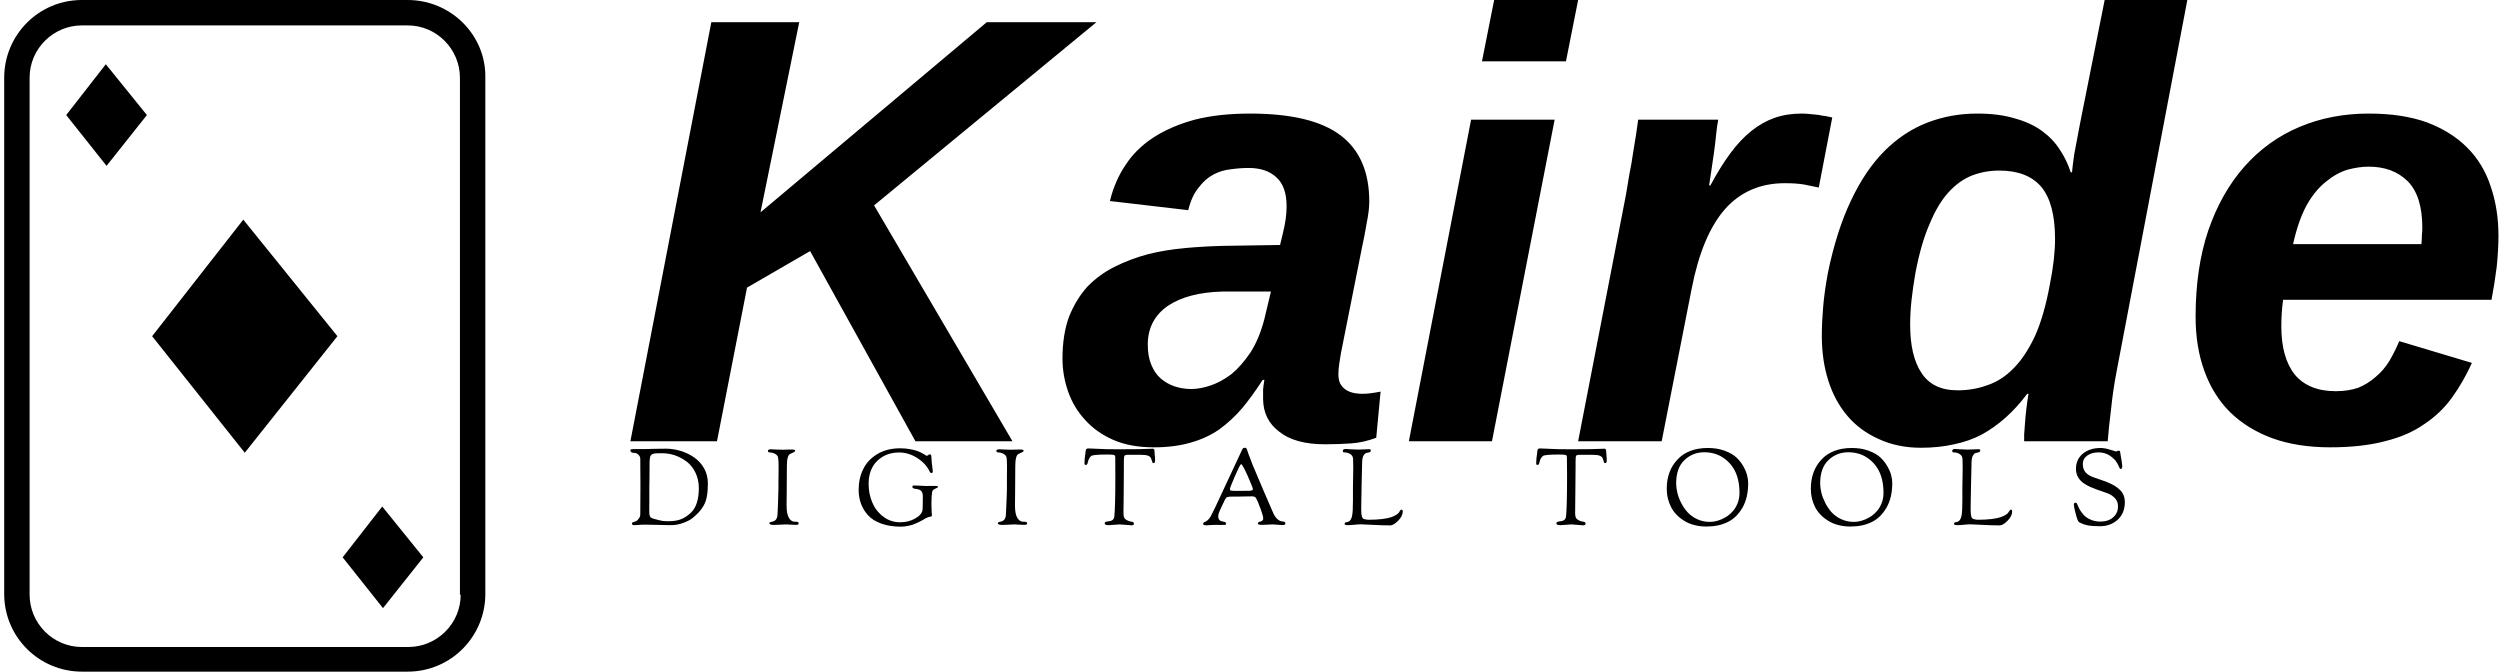
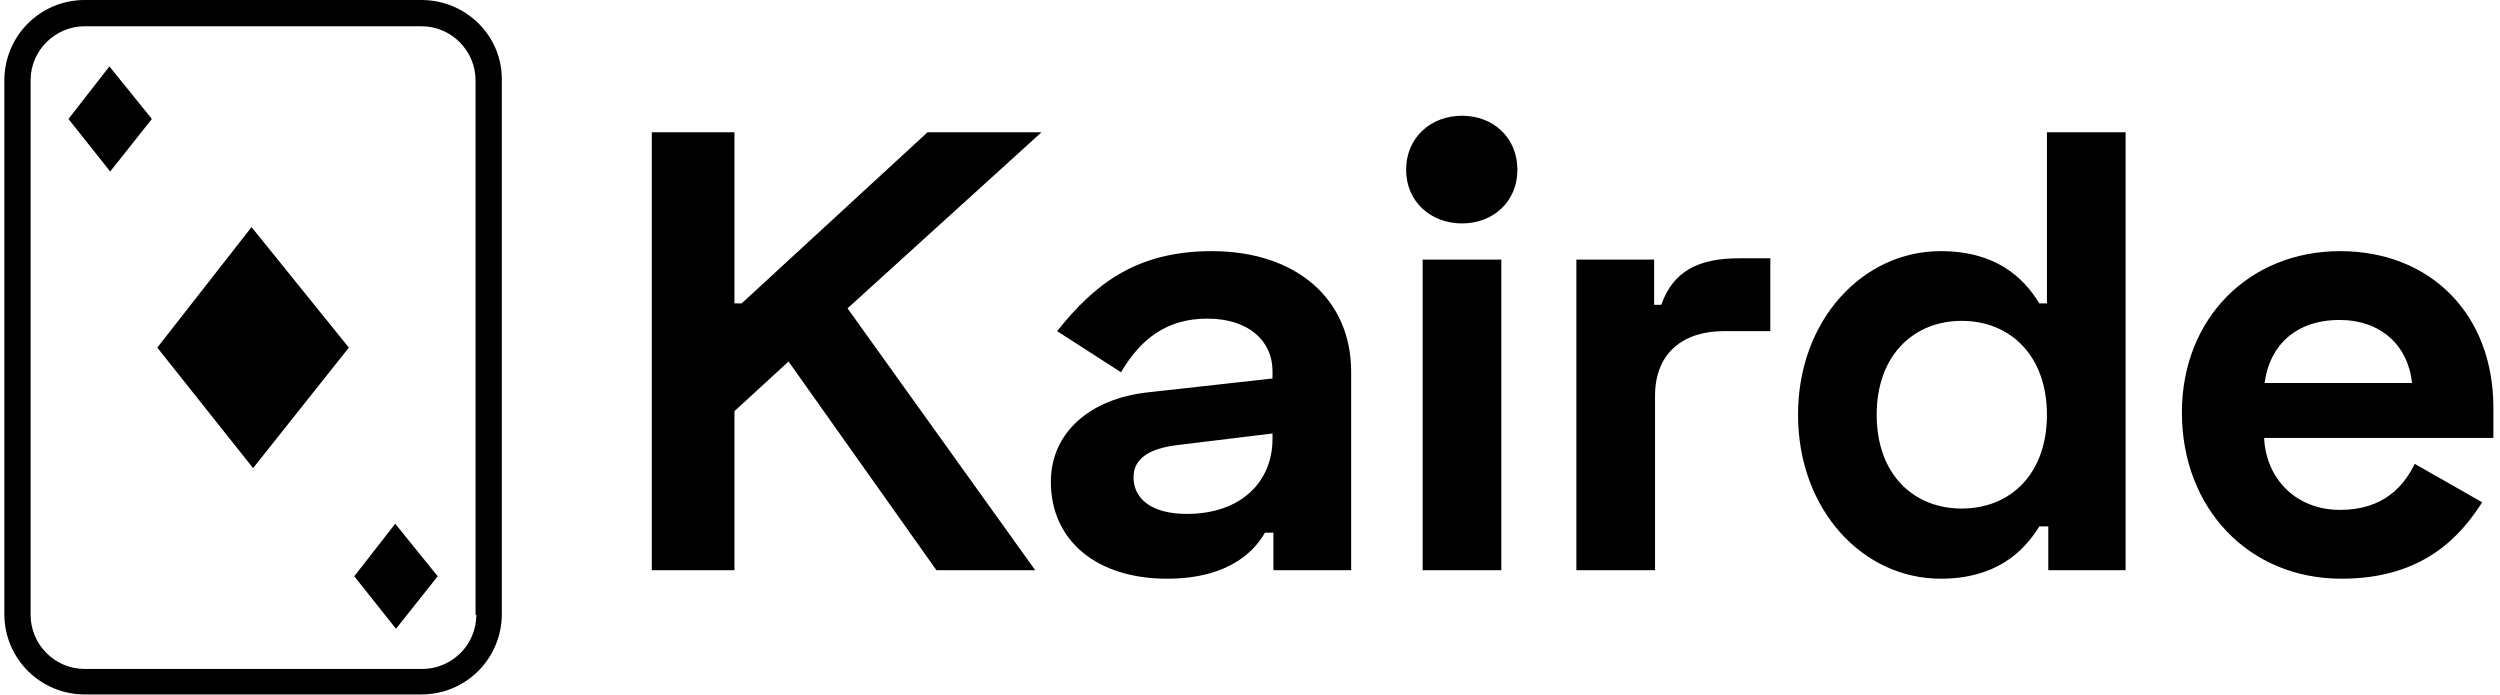
- <svg xmlns="http://www.w3.org/2000/svg" data-v-423bf9ae="" viewBox="0 0 335 90" class="iconLeftSlogan">
-   <g data-v-423bf9ae="" id="cb668e61-86fd-4ee8-8550-442bf215f1c0" fill="black" transform="matrix(5.830904,0,0,5.830904,83.01547,-0.2915449)">
-     <path d="M9.03 10.19L6.80 10.19L4.38 5.82L2.93 6.66L2.24 10.19L0.25 10.19L2.11 0.56L4.13 0.56L3.24 4.93L8.44 0.56L10.96 0.56L5.85 4.77L9.03 10.19ZM17.49 9.05L17.39 10.11L17.39 10.11Q17.10 10.22 16.81 10.24L16.81 10.24L16.81 10.24Q16.52 10.26 16.21 10.26L16.21 10.26L16.21 10.26Q15.52 10.26 15.16 9.97L15.16 9.97L15.16 9.97Q14.79 9.69 14.79 9.21L14.79 9.21L14.79 9.21Q14.79 9.11 14.79 9.00L14.79 9.00L14.79 9.00Q14.80 8.89 14.82 8.78L14.82 8.78L14.78 8.78L14.78 8.78Q14.55 9.14 14.31 9.43L14.31 9.43L14.31 9.43Q14.07 9.71 13.78 9.92L13.78 9.92L13.78 9.92Q13.49 10.12 13.13 10.22L13.13 10.22L13.13 10.22Q12.76 10.33 12.28 10.33L12.28 10.33L12.28 10.33Q11.74 10.33 11.35 10.16L11.35 10.16L11.35 10.16Q10.96 9.99 10.70 9.70L10.70 9.70L10.70 9.70Q10.44 9.42 10.31 9.05L10.31 9.05L10.31 9.05Q10.18 8.68 10.18 8.29L10.18 8.29L10.18 8.29Q10.18 7.74 10.33 7.33L10.33 7.33L10.33 7.33Q10.49 6.93 10.75 6.64L10.75 6.64L10.75 6.64Q11.02 6.36 11.38 6.18L11.38 6.18L11.38 6.18Q11.74 6.00 12.15 5.89L12.15 5.89L12.15 5.89Q12.56 5.79 13.00 5.75L13.00 5.75L13.00 5.75Q13.45 5.71 13.88 5.70L13.88 5.70L15.18 5.68L15.24 5.43L15.24 5.43Q15.29 5.23 15.31 5.08L15.31 5.08L15.31 5.08Q15.33 4.92 15.33 4.79L15.33 4.79L15.33 4.79Q15.33 4.33 15.09 4.12L15.09 4.12L15.09 4.12Q14.86 3.91 14.46 3.91L14.46 3.91L14.46 3.91Q14.26 3.91 14.05 3.94L14.05 3.94L14.05 3.94Q13.84 3.96 13.65 4.06L13.65 4.06L13.65 4.06Q13.46 4.16 13.31 4.36L13.31 4.36L13.31 4.36Q13.15 4.55 13.07 4.88L13.07 4.88L11.27 4.67L11.27 4.67Q11.38 4.21 11.63 3.84L11.63 3.84L11.63 3.84Q11.87 3.47 12.27 3.21L12.27 3.21L12.27 3.21Q12.67 2.95 13.22 2.80L13.22 2.80L13.22 2.80Q13.77 2.66 14.49 2.66L14.49 2.66L14.49 2.66Q15.91 2.66 16.57 3.16L16.57 3.16L16.57 3.16Q17.23 3.66 17.23 4.68L17.23 4.68L17.23 4.68Q17.23 4.89 17.17 5.18L17.17 5.18L17.17 5.18Q17.12 5.48 17.06 5.75L17.06 5.75L16.58 8.16L16.58 8.16Q16.56 8.28 16.54 8.41L16.54 8.41L16.54 8.41Q16.52 8.54 16.52 8.65L16.52 8.65L16.52 8.65Q16.52 8.82 16.59 8.91L16.59 8.91L16.59 8.91Q16.66 9.00 16.75 9.04L16.75 9.04L16.75 9.04Q16.84 9.08 16.93 9.09L16.93 9.09L16.93 9.09Q17.01 9.10 17.06 9.10L17.06 9.10L17.06 9.10Q17.16 9.10 17.24 9.09L17.24 9.09L17.24 9.09Q17.33 9.08 17.49 9.05L17.49 9.05ZM14.82 7.38L14.97 6.75L13.86 6.75L13.86 6.75Q13.06 6.77 12.60 7.08L12.60 7.08L12.60 7.08Q12.14 7.40 12.14 7.97L12.14 7.97L12.14 7.97Q12.14 8.24 12.22 8.43L12.22 8.43L12.22 8.43Q12.30 8.63 12.44 8.75L12.44 8.75L12.44 8.75Q12.58 8.87 12.76 8.93L12.76 8.93L12.76 8.93Q12.94 8.99 13.14 8.99L13.14 8.99L13.14 8.99Q13.34 8.99 13.58 8.91L13.58 8.91L13.58 8.91Q13.82 8.83 14.06 8.65L14.06 8.65L14.06 8.65Q14.29 8.46 14.50 8.15L14.50 8.15L14.50 8.15Q14.70 7.84 14.82 7.38L14.82 7.38ZM21.75 1.46L19.82 1.46L20.10 0.05L22.03 0.05L21.75 1.46ZM20.05 10.19L18.14 10.19L19.57 2.80L21.49 2.80L20.05 10.19ZM27.87 2.75L27.56 4.36L27.56 4.36Q27.40 4.33 27.22 4.29L27.22 4.29L27.22 4.29Q27.04 4.26 26.78 4.26L26.78 4.26L26.78 4.26Q25.94 4.26 25.41 4.85L25.41 4.85L25.41 4.85Q24.88 5.45 24.64 6.68L24.64 6.68L23.95 10.19L22.03 10.19L23.13 4.52L23.13 4.52Q23.17 4.28 23.21 4.04L23.21 4.04L23.21 4.04Q23.26 3.80 23.29 3.58L23.29 3.58L23.29 3.58Q23.33 3.35 23.36 3.15L23.36 3.15L23.36 3.15Q23.39 2.95 23.41 2.80L23.41 2.80L25.25 2.80L25.25 2.80Q25.22 2.95 25.20 3.15L25.20 3.15L25.20 3.15Q25.18 3.36 25.15 3.57L25.15 3.57L25.15 3.57Q25.12 3.78 25.09 3.98L25.09 3.98L25.09 3.98Q25.06 4.17 25.04 4.31L25.04 4.31L25.07 4.31L25.07 4.31Q25.30 3.88 25.53 3.57L25.53 3.57L25.53 3.57Q25.76 3.26 26.01 3.06L26.01 3.06L26.01 3.06Q26.26 2.86 26.54 2.76L26.54 2.76L26.54 2.76Q26.82 2.66 27.17 2.66L27.17 2.66L27.17 2.66Q27.25 2.66 27.35 2.67L27.35 2.67L27.35 2.67Q27.45 2.68 27.55 2.69L27.55 2.69L27.55 2.69Q27.64 2.71 27.73 2.72L27.73 2.72L27.73 2.72Q27.82 2.74 27.87 2.75L27.87 2.75ZM32.38 9.10L32.35 9.10L32.35 9.10Q32.11 9.42 31.85 9.65L31.85 9.65L31.85 9.65Q31.59 9.88 31.30 10.04L31.30 10.04L31.30 10.04Q31.01 10.19 30.67 10.26L30.67 10.26L30.67 10.26Q30.32 10.34 29.91 10.34L29.91 10.34L29.91 10.34Q29.37 10.34 28.94 10.14L28.94 10.14L28.94 10.14Q28.51 9.95 28.22 9.61L28.22 9.61L28.22 9.61Q27.93 9.27 27.78 8.80L27.78 8.80L27.78 8.80Q27.63 8.33 27.63 7.77L27.63 7.77L27.63 7.77Q27.63 7.46 27.66 7.11L27.66 7.11L27.66 7.11Q27.69 6.75 27.77 6.32L27.77 6.32L27.77 6.32Q27.97 5.35 28.30 4.66L28.30 4.66L28.30 4.66Q28.63 3.96 29.07 3.52L29.07 3.52L29.07 3.52Q29.51 3.08 30.05 2.87L30.05 2.87L30.05 2.87Q30.59 2.66 31.20 2.66L31.20 2.66L31.20 2.66Q31.70 2.66 32.06 2.77L32.06 2.77L32.06 2.77Q32.43 2.87 32.69 3.06L32.69 3.06L32.69 3.06Q32.94 3.24 33.10 3.49L33.10 3.49L33.10 3.49Q33.26 3.73 33.35 4.01L33.35 4.01L33.38 4.01L33.38 4.01Q33.39 3.88 33.43 3.60L33.43 3.60L33.43 3.60Q33.48 3.33 33.56 2.91L33.56 2.91L34.13 0.05L36.03 0.05L34.40 8.61L34.40 8.61Q34.32 9.03 34.28 9.43L34.28 9.43L34.28 9.43Q34.23 9.82 34.20 10.19L34.20 10.19L32.28 10.19L32.28 10.19Q32.28 10.14 32.28 10.03L32.28 10.03L32.28 10.03Q32.29 9.92 32.30 9.77L32.30 9.77L32.30 9.77Q32.31 9.62 32.33 9.45L32.33 9.45L32.33 9.45Q32.35 9.28 32.38 9.10L32.38 9.10ZM30.75 9.02L30.75 9.02L30.75 9.02Q31.12 9.02 31.44 8.90L31.44 8.90L31.44 8.90Q31.77 8.79 32.04 8.51L32.04 8.51L32.04 8.51Q32.31 8.24 32.53 7.77L32.53 7.77L32.53 7.77Q32.74 7.30 32.87 6.59L32.87 6.59L32.87 6.59Q32.93 6.29 32.96 6.03L32.96 6.03L32.96 6.03Q32.99 5.76 32.99 5.54L32.99 5.54L32.99 5.54Q32.99 4.72 32.67 4.34L32.67 4.34L32.67 4.34Q32.35 3.97 31.71 3.97L31.71 3.97L31.71 3.97Q31.38 3.97 31.09 4.08L31.09 4.08L31.09 4.08Q30.80 4.19 30.55 4.46L30.55 4.46L30.55 4.46Q30.30 4.73 30.11 5.19L30.11 5.19L30.11 5.19Q29.91 5.64 29.78 6.33L29.78 6.33L29.78 6.33Q29.72 6.68 29.69 6.96L29.69 6.96L29.69 6.96Q29.66 7.25 29.66 7.51L29.66 7.51L29.66 7.51Q29.66 8.23 29.92 8.62L29.92 8.62L29.92 8.62Q30.18 9.02 30.75 9.02ZM43.02 6.94L38.23 6.94L38.23 6.94Q38.21 7.09 38.20 7.24L38.20 7.24L38.20 7.24Q38.19 7.39 38.19 7.55L38.19 7.55L38.19 7.55Q38.19 8.27 38.50 8.66L38.50 8.66L38.50 8.66Q38.82 9.04 39.44 9.04L39.44 9.04L39.44 9.04Q39.73 9.04 39.96 8.96L39.96 8.96L39.96 8.96Q40.18 8.87 40.36 8.71L40.36 8.71L40.36 8.71Q40.54 8.56 40.67 8.35L40.67 8.35L40.67 8.35Q40.80 8.13 40.90 7.89L40.90 7.89L42.57 8.39L42.57 8.39Q42.37 8.83 42.11 9.19L42.11 9.19L42.11 9.19Q41.85 9.55 41.47 9.80L41.47 9.80L41.47 9.80Q41.10 10.06 40.57 10.19L40.57 10.19L40.57 10.19Q40.04 10.33 39.31 10.33L39.31 10.33L39.31 10.33Q38.56 10.33 37.98 10.12L37.98 10.12L37.98 10.12Q37.41 9.91 37.01 9.52L37.01 9.52L37.01 9.52Q36.62 9.13 36.42 8.57L36.42 8.57L36.42 8.57Q36.22 8.02 36.22 7.33L36.22 7.33L36.22 7.33Q36.22 6.21 36.51 5.35L36.51 5.35L36.51 5.35Q36.81 4.48 37.34 3.88L37.34 3.88L37.34 3.88Q37.87 3.28 38.60 2.97L38.60 2.97L38.60 2.97Q39.33 2.66 40.20 2.66L40.20 2.66L40.20 2.66Q40.97 2.66 41.53 2.86L41.53 2.86L41.53 2.86Q42.09 3.07 42.46 3.44L42.46 3.44L42.46 3.44Q42.83 3.81 43.00 4.33L43.00 4.33L43.00 4.33Q43.18 4.85 43.18 5.47L43.18 5.47L43.18 5.47Q43.18 5.78 43.14 6.18L43.14 6.18L43.14 6.18Q43.09 6.58 43.02 6.94L43.02 6.94ZM38.46 5.66L41.41 5.66L41.41 5.66Q41.42 5.55 41.42 5.46L41.42 5.46L41.42 5.46Q41.43 5.37 41.43 5.28L41.43 5.28L41.43 5.28Q41.43 4.55 41.09 4.21L41.09 4.21L41.09 4.21Q40.75 3.88 40.20 3.88L40.20 3.88L40.20 3.88Q39.97 3.88 39.71 3.95L39.71 3.95L39.71 3.95Q39.45 4.03 39.21 4.23L39.21 4.23L39.21 4.23Q38.96 4.43 38.77 4.77L38.77 4.77L38.77 4.77Q38.58 5.12 38.46 5.66L38.46 5.66Z" />
+ <svg xmlns="http://www.w3.org/2000/svg" data-v-423bf9ae="" viewBox="0 0 324 90" class="iconLeft">
+   <g data-v-423bf9ae="" id="aa6f568e-ca9d-4fec-bb13-4a0a2bba4d86" fill="black" transform="matrix(5.791505,0,0,5.791505,79.4346,-5.907336)">
+     <path d="M9.59 3.98L7.04 3.98L2.88 7.81L2.72 7.81L2.72 3.98L0.87 3.98L0.87 13.78L2.72 13.78L2.72 10.22L3.93 9.11L7.24 13.78L9.45 13.78L5.25 7.92ZM9.94 8.43L11.37 9.35C11.80 8.62 12.38 8.15 13.30 8.15C14.25 8.15 14.76 8.67 14.76 9.32L14.76 9.49L11.97 9.80C10.68 9.94 9.80 10.70 9.80 11.80C9.80 13.13 10.84 13.97 12.40 13.97C13.90 13.97 14.42 13.24 14.59 12.94L14.78 12.94L14.78 13.78L16.52 13.78L16.52 9.34C16.52 7.71 15.29 6.64 13.40 6.64C11.70 6.64 10.77 7.39 9.94 8.43ZM11.65 11.70C11.65 11.30 11.97 11.06 12.63 10.98L14.76 10.72L14.76 10.84C14.76 11.79 14.07 12.52 12.84 12.52C12.05 12.52 11.65 12.18 11.65 11.70ZM17.75 4.82C17.75 5.53 18.30 6.02 19.00 6.02C19.70 6.02 20.24 5.53 20.24 4.82C20.24 4.10 19.70 3.61 19.00 3.61C18.30 3.61 17.75 4.10 17.75 4.82ZM19.88 6.83L18.12 6.83L18.12 13.78L19.88 13.78ZM23.30 6.83L21.56 6.83L21.56 13.78L23.32 13.78L23.32 9.88C23.32 8.90 23.97 8.43 24.86 8.43L25.90 8.43L25.90 6.80L25.20 6.80C24.32 6.80 23.73 7.07 23.46 7.84L23.30 7.84ZM33.85 3.98L32.09 3.98L32.09 7.81L31.92 7.81C31.56 7.22 30.94 6.64 29.71 6.64C27.97 6.64 26.52 8.18 26.52 10.30C26.52 12.43 27.97 13.97 29.71 13.97C30.94 13.97 31.56 13.38 31.92 12.80L32.12 12.80L32.12 13.78L33.85 13.78ZM30.18 8.20C31.28 8.20 32.09 8.99 32.09 10.30C32.09 11.62 31.28 12.40 30.18 12.40C29.12 12.40 28.28 11.65 28.28 10.30C28.28 8.96 29.12 8.20 30.18 8.20ZM35.11 10.25C35.11 12.40 36.61 13.97 38.68 13.97C40.54 13.97 41.36 12.99 41.83 12.26L40.32 11.40C40.08 11.89 39.63 12.43 38.65 12.43C37.65 12.43 36.99 11.72 36.95 10.82L42.08 10.82L42.08 10.14C42.08 8.05 40.67 6.64 38.65 6.64C36.61 6.64 35.11 8.15 35.11 10.25ZM36.96 9.59C37.07 8.76 37.65 8.18 38.64 8.18C39.55 8.18 40.17 8.74 40.26 9.59Z" />
  </g>
-   <g data-v-423bf9ae="" id="f8060ae1-d4ab-49c7-a19d-b7a0b0040c36" transform="matrix(1.001112,0,0,1.001112,-17.2564,-5.005562)" stroke="none" fill="black">
+   <g data-v-423bf9ae="" id="a8ed16f9-980e-49e9-83f9-56ad517137fd" transform="matrix(1.001112,0,0,1.001112,-17.2564,-5.005562)" stroke="none" fill="black">
    <switch>
      <g>
        <path d="M37.6 50L50 65.6 62.4 50 49.8 34.4zM26.1 20.4l5.4 6.8 5.4-6.8-5.5-6.8zM63.1 79.6l5.4 6.8 5.4-6.8-5.5-6.8z" />
        <path d="M71.8 5H28.2c-5.8 0-10.4 4.7-10.4 10.4v69.1c0 5.8 4.7 10.4 10.4 10.4h43.6c5.8 0 10.4-4.7 10.4-10.4V15.4C82.3 9.7 77.6 5 71.8 5zm7.1 79.6c0 3.9-3.2 7-7 7H28.2c-3.9 0-7-3.2-7-7V15.4c0-3.9 3.2-7 7-7h43.6c3.9 0 7 3.2 7 7v69.2z" />
      </g>
    </switch>
  </g>
-   <g data-v-423bf9ae="" id="a5c7e82a-a6c9-46e9-825f-42ba5bdbdf7b" fill="black" transform="matrix(1.018858,0,0,1.018858,84.18792,56.63777)">
-     <path d="M0.28 3.64L0.28 3.64L0.28 3.64Q0.28 3.51 0.40 3.49L0.40 3.49L0.40 3.49Q0.52 3.47 0.99 3.47L0.99 3.47L2.21 3.47L2.21 3.47Q2.56 3.47 3.50 3.44L3.50 3.44L3.50 3.44Q4.44 3.42 4.94 3.42L4.94 3.42L4.94 3.42Q5.91 3.42 6.87 3.71L6.87 3.71L6.87 3.71Q7.84 4.00 8.65 4.56L8.65 4.56L8.65 4.56Q9.46 5.11 9.97 6.00L9.97 6.00L9.97 6.00Q10.47 6.89 10.47 7.98L10.47 7.98L10.47 7.98Q10.47 8.96 10.34 9.68L10.34 9.68L10.34 9.68Q10.21 10.40 9.90 10.93L9.90 10.93L9.90 10.93Q9.59 11.45 9.28 11.78L9.28 11.78L9.28 11.78Q8.97 12.11 8.44 12.56L8.44 12.56L8.44 12.56Q8.02 12.89 7.22 13.19L7.22 13.19L7.22 13.19Q6.43 13.48 5.59 13.48L5.59 13.48L5.59 13.48Q5.50 13.48 4.16 13.45L4.16 13.45L4.16 13.45Q2.81 13.41 2.23 13.41L2.23 13.41L2.23 13.41Q1.74 13.41 1.32 13.45L1.32 13.45L1.32 13.45Q0.90 13.48 0.83 13.48L0.83 13.48L0.83 13.48Q0.49 13.48 0.49 13.30L0.49 13.30L0.49 13.30Q0.49 13.19 0.54 13.14L0.54 13.14L0.54 13.14Q0.59 13.09 0.75 13.05L0.75 13.05L0.75 13.05Q0.91 13.01 0.98 12.98L0.98 12.98L0.98 12.98Q1.20 12.88 1.39 12.61L1.39 12.61L1.39 12.61Q1.58 12.33 1.58 12.07L1.58 12.07L1.58 12.07Q1.58 11.28 1.59 10.07L1.59 10.07L1.59 10.07Q1.60 8.85 1.60 8.27L1.60 8.27L1.60 8.27Q1.60 7.77 1.59 6.70L1.59 6.70L1.59 6.70Q1.58 5.63 1.58 4.72L1.58 4.72L1.58 4.72Q1.58 4.48 1.35 4.23L1.35 4.23L1.35 4.23Q1.12 3.99 0.84 3.98L0.84 3.98L0.84 3.98Q0.64 3.96 0.55 3.95L0.55 3.95L0.55 3.95Q0.46 3.93 0.37 3.86L0.37 3.86L0.37 3.86Q0.28 3.78 0.28 3.64ZM2.76 11.47L2.76 11.47L2.76 11.47Q2.76 11.73 2.77 11.90L2.77 11.90L2.77 11.90Q2.77 12.07 2.82 12.21L2.82 12.21L2.82 12.21Q2.87 12.35 2.90 12.40L2.90 12.40L2.90 12.40Q2.93 12.46 3.07 12.53L3.07 12.53L3.07 12.53Q3.21 12.60 3.28 12.62L3.28 12.62L3.28 12.62Q3.36 12.64 3.61 12.71L3.61 12.71L3.61 12.71Q3.86 12.78 4.03 12.82L4.03 12.82L4.03 12.82Q4.52 12.96 5.05 12.96L5.05 12.96L5.33 12.96L5.33 12.96Q6.29 12.96 6.96 12.69L6.96 12.69L6.96 12.69Q7.63 12.42 8.25 11.83L8.25 11.83L8.25 11.83Q9.28 10.84 9.28 8.61L9.28 8.61L9.28 8.61Q9.28 7.49 8.84 6.58L8.84 6.58L8.84 6.58Q8.40 5.67 7.69 5.13L7.69 5.13L7.69 5.13Q6.97 4.59 6.15 4.30L6.15 4.30L6.15 4.30Q5.32 4.02 4.48 4.02L4.48 4.02L4.48 4.02Q4.10 4.02 3.93 4.02L3.93 4.02L3.93 4.02Q3.75 4.02 3.52 4.05L3.52 4.05L3.52 4.05Q3.29 4.09 3.21 4.11L3.21 4.11L3.21 4.11Q3.14 4.13 3.02 4.25L3.02 4.25L3.02 4.25Q2.91 4.37 2.89 4.45L2.89 4.45L2.89 4.45Q2.87 4.54 2.83 4.78L2.83 4.78L2.83 4.78Q2.80 5.03 2.80 5.21L2.80 5.21L2.80 5.21Q2.80 5.39 2.80 5.80L2.80 5.80L2.80 5.80Q2.80 6.10 2.79 7.24L2.79 7.24L2.79 7.24Q2.77 8.39 2.77 8.48L2.77 8.48L2.77 8.48Q2.77 9.32 2.77 10.30L2.77 10.30L2.77 10.30Q2.76 11.28 2.76 11.47ZM18.37 3.71L18.37 3.71L18.37 3.71Q18.37 3.50 18.76 3.50L18.76 3.50L18.76 3.50Q18.90 3.50 19.40 3.53L19.40 3.53L19.40 3.53Q19.91 3.56 20.34 3.56L20.34 3.56L20.34 3.56Q20.61 3.56 20.85 3.54L20.85 3.54L20.85 3.54Q21.10 3.53 21.57 3.53L21.57 3.53L21.57 3.53Q21.95 3.53 21.95 3.72L21.95 3.72L21.95 3.72Q21.95 3.84 21.31 4.10L21.31 4.10L21.31 4.10Q20.86 4.28 20.86 5.71L20.86 5.71L20.86 5.71Q20.86 7.60 20.84 9.05L20.84 9.05L20.84 9.05Q20.82 10.50 20.82 10.89L20.82 10.89L20.82 10.89Q20.82 12.07 21.17 12.59L21.17 12.59L21.17 12.59Q21.48 13.02 21.84 13.02L21.84 13.02L21.84 13.02Q21.87 13.02 21.98 13.03L21.98 13.03L21.98 13.03Q22.09 13.03 22.12 13.03L22.12 13.03L22.12 13.03Q22.22 13.03 22.32 13.08L22.32 13.08L22.32 13.08Q22.41 13.13 22.41 13.19L22.41 13.19L22.41 13.19Q22.41 13.34 22.34 13.39L22.34 13.39L22.34 13.39Q22.26 13.44 22.06 13.44L22.06 13.44L22.06 13.44Q21.64 13.44 21.29 13.41L21.29 13.41L21.29 13.41Q20.93 13.38 20.73 13.38L20.73 13.38L20.73 13.38Q20.34 13.38 19.88 13.42L19.88 13.42L19.88 13.42Q19.42 13.45 19.19 13.45L19.19 13.45L19.19 13.45Q18.56 13.45 18.56 13.24L18.56 13.24L18.56 13.24Q18.56 13.12 18.70 13.07L18.70 13.07L18.70 13.07Q18.83 13.02 19.00 13.00L19.00 13.00L19.00 13.00Q19.17 12.98 19.35 12.82L19.35 12.82L19.35 12.82Q19.53 12.66 19.60 12.35L19.60 12.35L19.60 12.35Q19.63 12.25 19.69 10.76L19.69 10.76L19.69 10.76Q19.75 9.27 19.75 8.61L19.75 8.61L19.75 7.81L19.75 7.81Q19.75 7.63 19.76 7.12L19.76 7.12L19.76 7.12Q19.77 6.61 19.77 6.30L19.77 6.30L19.77 5.66L19.77 5.66Q19.77 5.04 19.71 4.63L19.71 4.63L19.71 4.63Q19.67 4.30 19.34 4.12L19.34 4.12L19.34 4.12Q19.01 3.93 18.66 3.92L18.66 3.92L18.66 3.92Q18.37 3.91 18.37 3.71ZM30.30 8.83L30.30 8.83L30.30 8.83Q30.30 7.31 30.91 6.09L30.91 6.09L30.91 6.09Q31.51 4.87 32.77 4.12L32.77 4.12L32.77 4.12Q34.03 3.37 35.77 3.37L35.77 3.37L35.77 3.37Q36.44 3.37 37.03 3.48L37.03 3.48L37.03 3.48Q37.62 3.58 38.00 3.72L38.00 3.72L38.00 3.72Q38.37 3.86 38.65 4.01L38.65 4.01L38.65 4.01Q38.93 4.16 39.08 4.26L39.08 4.26L39.08 4.26Q39.23 4.37 39.26 4.37L39.26 4.37L39.26 4.37Q39.30 4.37 39.45 4.26L39.45 4.26L39.45 4.26Q39.59 4.16 39.65 4.16L39.65 4.16L39.65 4.16Q39.86 4.16 39.86 4.44L39.86 4.44L39.86 4.44Q39.87 4.84 39.92 5.29L39.92 5.29L39.92 5.29Q39.97 5.74 40.01 6.03L40.01 6.03L40.01 6.03Q40.05 6.33 40.05 6.38L40.05 6.38L40.05 6.38Q40.05 6.62 39.89 6.62L39.89 6.62L39.89 6.62Q39.72 6.62 39.65 6.45L39.65 6.45L39.65 6.45Q39.16 5.39 38.01 4.65L38.01 4.65L38.01 4.65Q36.86 3.92 35.64 3.92L35.64 3.92L35.64 3.92Q33.89 3.92 32.75 5.02L32.75 5.02L32.75 5.02Q31.61 6.12 31.61 8.06L31.61 8.06L31.61 8.06Q31.61 9.35 32.09 10.49L32.09 10.49L32.09 10.49Q32.56 11.62 33.54 12.36L33.54 12.36L33.54 12.36Q34.51 13.10 35.77 13.10L35.77 13.10L35.77 13.10Q36.85 13.10 37.72 12.61L37.72 12.61L37.72 12.61Q38.60 12.12 38.70 11.49L38.70 11.49L38.70 11.49Q38.74 11.16 38.74 9.73L38.74 9.73L38.74 9.73Q38.74 9.18 38.50 8.95L38.50 8.95L38.50 8.95Q38.33 8.78 37.88 8.72L37.88 8.72L37.88 8.72Q37.46 8.68 37.39 8.55L37.39 8.55L37.39 8.55Q37.37 8.50 37.37 8.41L37.37 8.41L37.37 8.41Q37.37 8.26 37.62 8.26L37.62 8.26L37.62 8.26Q37.80 8.26 38.40 8.29L38.40 8.29L38.40 8.29Q39.00 8.33 39.17 8.33L39.17 8.33L39.17 8.33Q39.45 8.33 39.77 8.32L39.77 8.32L39.77 8.32Q40.10 8.32 40.29 8.32L40.29 8.32L40.50 8.32L40.50 8.32Q40.73 8.32 40.73 8.44L40.73 8.44L40.73 8.44Q40.73 8.54 40.37 8.69L40.37 8.69L40.37 8.69Q40.01 8.85 39.97 9.09L39.97 9.09L39.97 9.09Q39.87 9.69 39.87 10.65L39.87 10.65L39.87 10.65Q39.87 11.07 39.89 11.40L39.89 11.40L39.89 11.40Q39.90 11.72 39.91 11.85L39.91 11.85L39.91 11.85Q39.91 11.98 39.93 12.08L39.93 12.08L39.93 12.08Q39.94 12.18 39.94 12.22L39.94 12.22L39.94 12.22Q39.94 12.29 39.84 12.33L39.84 12.33L39.84 12.33Q39.73 12.36 39.49 12.42L39.49 12.42L39.49 12.42Q39.26 12.49 39.06 12.60L39.06 12.60L38.96 12.66L38.96 12.66Q38.86 12.73 38.77 12.78L38.77 12.78L38.77 12.78Q38.67 12.84 38.51 12.92L38.51 12.92L38.51 12.92Q38.35 13.01 38.18 13.09L38.18 13.09L38.18 13.09Q38.01 13.17 37.80 13.26L37.80 13.26L37.80 13.26Q37.59 13.36 37.37 13.43L37.37 13.43L37.37 13.43Q37.14 13.50 36.90 13.55L36.90 13.55L36.90 13.55Q36.67 13.61 36.41 13.64L36.41 13.64L36.41 13.64Q36.15 13.68 35.90 13.68L35.90 13.68L35.90 13.68Q34.37 13.68 33.24 13.26L33.24 13.26L33.24 13.26Q32.12 12.85 31.50 12.14L31.50 12.14L31.50 12.14Q30.88 11.44 30.59 10.61L30.59 10.61L30.59 10.61Q30.30 9.79 30.30 8.83ZM48.41 3.71L48.41 3.71L48.41 3.71Q48.41 3.50 48.80 3.50L48.80 3.50L48.80 3.50Q48.94 3.50 49.45 3.53L49.45 3.53L49.45 3.53Q49.95 3.56 50.39 3.56L50.39 3.56L50.39 3.56Q50.65 3.56 50.90 3.54L50.90 3.54L50.90 3.54Q51.14 3.53 51.62 3.53L51.62 3.53L51.62 3.53Q52.00 3.53 52.00 3.72L52.00 3.72L52.00 3.72Q52.00 3.84 51.35 4.10L51.35 4.10L51.35 4.10Q50.90 4.28 50.90 5.71L50.90 5.71L50.90 5.71Q50.90 7.60 50.88 9.05L50.88 9.05L50.88 9.05Q50.86 10.50 50.86 10.89L50.86 10.89L50.86 10.89Q50.86 12.07 51.21 12.59L51.21 12.59L51.21 12.59Q51.52 13.02 51.88 13.02L51.88 13.02L51.88 13.02Q51.91 13.02 52.02 13.03L52.02 13.03L52.02 13.03Q52.14 13.03 52.16 13.03L52.16 13.03L52.16 13.03Q52.26 13.03 52.36 13.08L52.36 13.08L52.36 13.08Q52.46 13.13 52.46 13.19L52.46 13.19L52.46 13.19Q52.46 13.34 52.38 13.39L52.38 13.39L52.38 13.39Q52.30 13.44 52.11 13.44L52.11 13.44L52.11 13.44Q51.69 13.44 51.33 13.41L51.33 13.41L51.33 13.41Q50.97 13.38 50.78 13.38L50.78 13.38L50.78 13.38Q50.39 13.38 49.92 13.42L49.92 13.42L49.92 13.42Q49.46 13.45 49.24 13.45L49.24 13.45L49.24 13.45Q48.61 13.45 48.61 13.24L48.61 13.24L48.61 13.24Q48.61 13.12 48.74 13.07L48.74 13.07L48.74 13.07Q48.87 13.02 49.04 13.00L49.04 13.00L49.04 13.00Q49.21 12.98 49.39 12.82L49.39 12.82L49.39 12.82Q49.57 12.66 49.64 12.35L49.64 12.35L49.64 12.35Q49.67 12.25 49.73 10.76L49.73 10.76L49.73 10.76Q49.80 9.27 49.80 8.61L49.80 8.61L49.80 7.81L49.80 7.81Q49.80 7.63 49.80 7.12L49.80 7.12L49.80 7.12Q49.81 6.61 49.81 6.30L49.81 6.30L49.81 5.66L49.81 5.66Q49.81 5.04 49.76 4.63L49.76 4.63L49.76 4.63Q49.71 4.30 49.38 4.12L49.38 4.12L49.38 4.12Q49.06 3.93 48.71 3.92L48.71 3.92L48.71 3.92Q48.41 3.91 48.41 3.71ZM60.00 5.32L60.00 5.32L60.00 5.32Q60.00 4.76 60.14 3.88L60.14 3.88L60.14 3.88Q60.14 3.85 60.15 3.78L60.15 3.78L60.15 3.78Q60.16 3.71 60.16 3.69L60.16 3.69L60.16 3.69Q60.17 3.67 60.18 3.62L60.18 3.62L60.18 3.62Q60.19 3.57 60.20 3.55L60.20 3.55L60.20 3.55Q60.21 3.53 60.23 3.49L60.23 3.49L60.23 3.49Q60.26 3.46 60.28 3.44L60.28 3.44L60.28 3.44Q60.31 3.43 60.35 3.42L60.35 3.42L60.35 3.42Q60.40 3.40 60.45 3.39L60.45 3.39L60.45 3.39Q60.51 3.39 60.58 3.39L60.58 3.39L60.58 3.39Q60.80 3.39 61.76 3.44L61.76 3.44L61.76 3.44Q62.72 3.50 64.53 3.50L64.53 3.50L64.53 3.50Q67.61 3.50 68.84 3.43L68.84 3.43L68.84 3.43Q68.85 3.43 68.89 3.42L68.89 3.42L68.89 3.42Q68.92 3.42 68.94 3.42L68.94 3.42L68.94 3.42Q69.09 3.42 69.15 3.50L69.15 3.50L69.15 3.50Q69.20 3.58 69.20 3.65L69.20 3.65L69.20 3.65Q69.20 3.75 69.24 4.24L69.24 4.24L69.24 4.24Q69.29 4.73 69.29 4.79L69.29 4.79L69.29 4.79Q69.29 5.14 69.24 5.23L69.24 5.23L69.24 5.23Q69.20 5.32 69.06 5.32L69.06 5.32L69.06 5.32Q68.95 5.32 68.91 5.15L68.91 5.15L68.91 5.15Q68.80 4.75 68.71 4.60L68.71 4.60L68.71 4.60Q68.63 4.45 68.35 4.34L68.35 4.34L68.35 4.34Q68.07 4.23 67.49 4.23L67.49 4.23L65.67 4.23L65.67 4.23Q65.34 4.23 65.26 4.36L65.26 4.36L65.26 4.36Q65.18 4.49 65.18 5.12L65.18 5.12L65.18 5.81L65.18 5.81Q65.18 7.69 65.16 9.11L65.16 9.11L65.16 9.11Q65.14 10.54 65.14 10.93L65.14 10.93L65.14 10.93Q65.14 11.13 65.13 11.43L65.13 11.43L65.13 11.43Q65.13 11.73 65.13 11.84L65.13 11.84L65.13 11.84Q65.13 12.45 65.32 12.64L65.32 12.64L65.32 12.64Q65.51 12.81 65.73 12.90L65.73 12.90L65.73 12.90Q65.95 12.99 66.11 13.01L66.11 13.01L66.11 13.01Q66.28 13.02 66.39 13.08L66.39 13.08L66.39 13.08Q66.50 13.13 66.50 13.26L66.50 13.26L66.50 13.26Q66.50 13.41 66.43 13.45L66.43 13.45L66.43 13.45Q66.36 13.50 66.16 13.50L66.16 13.50L66.16 13.50Q66.00 13.50 65.42 13.44L65.42 13.44L65.42 13.44Q64.85 13.38 64.61 13.38L64.61 13.38L64.61 13.38Q64.44 13.38 63.93 13.43L63.93 13.43L63.93 13.43Q63.42 13.48 63.18 13.48L63.18 13.48L63.18 13.48Q62.66 13.48 62.66 13.26L62.66 13.26L62.66 13.26Q62.66 13.12 62.75 13.07L62.75 13.07L62.75 13.07Q62.83 13.02 63.08 12.98L63.08 12.98L63.08 12.98Q63.32 12.95 63.39 12.94L63.39 12.94L63.39 12.94Q63.87 12.82 63.92 12.38L63.92 12.38L63.92 12.38Q64.06 11.14 64.06 7.08L64.06 7.08L64.05 4.58L64.05 4.58Q64.05 4.31 63.90 4.25L63.90 4.25L63.90 4.25Q63.74 4.19 62.99 4.19L62.99 4.19L62.99 4.19Q62.01 4.19 61.51 4.24L61.51 4.24L61.51 4.24Q61.01 4.30 60.93 4.35L60.93 4.35L60.93 4.35Q60.84 4.40 60.73 4.54L60.73 4.54L60.73 4.54Q60.61 4.70 60.53 4.91L60.53 4.91L60.53 4.91Q60.45 5.11 60.43 5.24L60.43 5.24L60.43 5.24Q60.41 5.38 60.35 5.47L60.35 5.47L60.35 5.47Q60.28 5.56 60.16 5.56L60.16 5.56L60.16 5.56Q60.00 5.56 60.00 5.32ZM75.61 13.33L75.61 13.33L75.61 13.33Q75.61 13.13 75.82 13.06L75.82 13.06L75.82 13.06Q76.27 12.89 76.61 12.31L76.61 12.31L76.61 12.31Q76.94 11.73 78.27 8.83L78.27 8.83L78.27 8.83Q79.65 5.87 80.70 3.63L80.70 3.63L80.70 3.63Q80.79 3.42 80.87 3.36L80.87 3.36L80.87 3.36Q80.95 3.30 81.12 3.30L81.12 3.30L81.12 3.30Q81.24 3.30 81.28 3.36L81.28 3.36L81.28 3.36Q81.33 3.42 81.47 3.82L81.47 3.82L81.47 3.82Q81.55 4.06 81.61 4.23L81.61 4.23L81.61 4.23Q81.68 4.40 81.82 4.77L81.82 4.77L81.82 4.77Q81.96 5.15 82.12 5.56L82.12 5.56L82.12 5.56Q82.57 6.66 83.67 9.22L83.67 9.22L83.67 9.22Q84.77 11.77 84.87 11.98L84.87 11.98L84.87 11.98Q85.11 12.46 85.40 12.71L85.40 12.71L85.40 12.71Q85.69 12.95 85.91 12.97L85.91 12.97L85.91 12.97Q86.13 12.99 86.28 13.04L86.28 13.04L86.28 13.04Q86.42 13.09 86.42 13.26L86.42 13.26L86.42 13.26Q86.42 13.47 86.04 13.47L86.04 13.47L86.04 13.47Q85.89 13.47 85.44 13.43L85.44 13.43L85.44 13.43Q84.99 13.38 84.78 13.38L84.78 13.38L84.78 13.38Q84.52 13.38 84.10 13.41L84.10 13.41L84.10 13.41Q83.68 13.44 83.48 13.44L83.48 13.44L83.48 13.44Q83.05 13.44 82.93 13.40L82.93 13.40L82.93 13.40Q82.81 13.37 82.81 13.24L82.81 13.24L82.81 13.24Q82.81 13.15 82.92 13.08L82.92 13.08L82.92 13.08Q83.03 13.02 83.16 13.00L83.16 13.00L83.16 13.00Q83.29 12.98 83.40 12.87L83.40 12.87L83.40 12.87Q83.51 12.77 83.51 12.59L83.51 12.59L83.51 12.59Q83.51 12.28 83.16 11.33L83.16 11.33L83.16 11.33Q82.81 10.37 82.57 9.93L82.57 9.93L82.57 9.93Q82.45 9.69 82.00 9.69L82.00 9.69L82.00 9.69Q81.93 9.69 81.38 9.70L81.38 9.70L81.38 9.70Q80.84 9.72 80.30 9.72L80.30 9.72L79.56 9.72L79.56 9.72Q78.93 9.72 78.77 9.79L78.77 9.79L78.77 9.79Q78.61 9.86 78.48 10.12L78.48 10.12L78.48 10.12Q78.40 10.30 78.20 10.70L78.20 10.70L78.20 10.70Q78.01 11.10 77.94 11.26L77.94 11.26L77.94 11.26Q77.87 11.41 77.76 11.65L77.76 11.65L77.76 11.65Q77.66 11.90 77.62 12.05L77.62 12.05L77.62 12.05Q77.59 12.19 77.59 12.31L77.59 12.31L77.59 12.31Q77.59 12.63 77.75 12.80L77.75 12.80L77.75 12.80Q77.91 12.96 78.11 12.98L78.11 12.98L78.11 12.98Q78.30 13.01 78.46 13.06L78.46 13.06L78.46 13.06Q78.62 13.12 78.62 13.26L78.62 13.26L78.62 13.26Q78.62 13.36 78.58 13.40L78.58 13.40L78.58 13.40Q78.54 13.45 78.39 13.45L78.39 13.45L78.39 13.45Q78.30 13.45 77.90 13.45L77.90 13.45L77.90 13.45Q77.50 13.44 77.22 13.44L77.22 13.44L77.22 13.44Q76.92 13.44 76.53 13.47L76.53 13.47L76.53 13.47Q76.15 13.50 76.02 13.50L76.02 13.50L76.02 13.50Q75.61 13.50 75.61 13.33ZM79.13 8.71L79.13 8.71L79.13 8.71Q79.13 8.89 79.25 8.93L79.25 8.93L79.25 8.93Q79.38 8.97 79.84 8.97L79.84 8.97L80.28 8.97L81.61 8.96L81.61 8.96Q82.15 8.96 82.15 8.74L82.15 8.74L82.15 8.74Q82.15 8.55 81.47 7.01L81.47 7.01L81.47 7.01Q80.78 5.46 80.60 5.46L80.60 5.46L80.60 5.46Q80.47 5.46 79.80 7.01L79.80 7.01L79.80 7.01Q79.13 8.55 79.13 8.71ZM93.98 3.71L93.98 3.71L93.98 3.71Q93.98 3.46 94.36 3.46L94.36 3.46L94.36 3.46Q94.42 3.46 94.54 3.47L94.54 3.47L94.54 3.47Q94.67 3.49 94.74 3.49L94.74 3.49L94.74 3.49Q94.88 3.49 95.26 3.51L95.26 3.51L95.26 3.51Q95.65 3.54 95.96 3.54L95.96 3.54L95.96 3.54Q96.39 3.54 96.88 3.51L96.88 3.51L96.88 3.51Q97.37 3.49 97.43 3.49L97.43 3.49L97.43 3.49Q97.66 3.49 97.66 3.63L97.66 3.63L97.66 3.63Q97.66 3.82 97.50 3.88L97.50 3.88L97.50 3.88Q97.33 3.95 97.13 3.97L97.13 3.97L97.13 3.97Q96.92 3.99 96.73 4.28L96.73 4.28L96.73 4.28Q96.54 4.56 96.52 5.14L96.52 5.14L96.52 5.14Q96.49 5.68 96.45 8.19L96.45 8.19L96.45 8.19Q96.40 10.70 96.40 10.99L96.40 10.99L96.40 11.55L96.40 11.55Q96.40 12.56 96.74 12.66L96.74 12.66L96.74 12.66Q97.09 12.77 97.34 12.77L97.34 12.77L97.34 12.77Q98.39 12.77 99.18 12.67L99.18 12.67L99.18 12.67Q99.97 12.57 100.37 12.42L100.37 12.42L100.37 12.42Q100.77 12.28 101.04 12.10L101.04 12.10L101.04 12.10Q101.30 11.93 101.38 11.78L101.38 11.78L101.38 11.78Q101.46 11.63 101.53 11.54L101.53 11.54L101.53 11.54Q101.61 11.44 101.70 11.44L101.70 11.44L101.70 11.44Q101.86 11.44 101.86 11.68L101.86 11.68L101.86 11.68Q101.86 12.28 101.26 12.89L101.26 12.89L101.26 12.89Q100.66 13.51 100.21 13.51L100.21 13.51L100.21 13.51Q99.20 13.51 97.94 13.44L97.94 13.44L97.94 13.44Q96.67 13.37 96.36 13.37L96.36 13.37L96.36 13.37Q95.97 13.37 95.46 13.43L95.46 13.43L95.46 13.43Q94.95 13.48 94.61 13.48L94.61 13.48L94.61 13.48Q94.21 13.48 94.21 13.31L94.21 13.31L94.21 13.31Q94.21 13.22 94.28 13.15L94.28 13.15L94.28 13.15Q94.36 13.09 94.43 13.09L94.43 13.09L94.43 13.09Q94.64 13.09 94.84 12.95L94.84 12.95L94.84 12.95Q95.09 12.75 95.20 12.23L95.20 12.23L95.20 12.23Q95.31 11.70 95.31 10.21L95.31 10.21L95.31 8.47L95.31 8.47Q95.31 8.09 95.33 7.29L95.33 7.29L95.33 7.29Q95.35 6.50 95.35 6.05L95.35 6.05L95.35 6.05Q95.35 5.67 95.33 4.77L95.33 4.77L95.33 4.77Q95.31 4.37 94.98 4.14L94.98 4.14L94.98 4.14Q94.64 3.92 94.19 3.91L94.19 3.91L94.19 3.91Q94.05 3.91 94.02 3.86L94.02 3.86L94.02 3.86Q93.98 3.81 93.98 3.71ZM119.41 5.32L119.41 5.32L119.41 5.32Q119.41 4.76 119.55 3.88L119.55 3.88L119.55 3.88Q119.55 3.85 119.55 3.78L119.55 3.78L119.55 3.78Q119.56 3.71 119.57 3.69L119.57 3.69L119.57 3.69Q119.57 3.67 119.58 3.62L119.58 3.62L119.58 3.62Q119.59 3.57 119.60 3.55L119.60 3.55L119.60 3.55Q119.62 3.53 119.64 3.49L119.64 3.49L119.64 3.49Q119.66 3.46 119.69 3.44L119.69 3.44L119.69 3.44Q119.71 3.43 119.76 3.42L119.76 3.42L119.76 3.42Q119.80 3.40 119.85 3.39L119.85 3.39L119.85 3.39Q119.91 3.39 119.98 3.39L119.98 3.39L119.98 3.39Q120.20 3.39 121.16 3.44L121.16 3.44L121.16 3.44Q122.12 3.50 123.93 3.50L123.93 3.50L123.93 3.50Q127.01 3.50 128.24 3.43L128.24 3.43L128.24 3.43Q128.25 3.43 128.29 3.42L128.29 3.42L128.29 3.42Q128.32 3.42 128.34 3.42L128.34 3.42L128.34 3.42Q128.49 3.42 128.55 3.50L128.55 3.50L128.55 3.50Q128.60 3.58 128.60 3.65L128.60 3.65L128.60 3.65Q128.60 3.75 128.65 4.24L128.65 4.24L128.65 4.24Q128.69 4.73 128.69 4.79L128.69 4.79L128.69 4.79Q128.69 5.14 128.65 5.23L128.65 5.23L128.65 5.23Q128.60 5.32 128.46 5.32L128.46 5.32L128.46 5.32Q128.35 5.32 128.31 5.15L128.31 5.15L128.31 5.15Q128.20 4.75 128.11 4.60L128.11 4.60L128.11 4.60Q128.03 4.45 127.75 4.34L127.75 4.34L127.75 4.34Q127.47 4.23 126.90 4.23L126.90 4.23L125.08 4.23L125.08 4.23Q124.74 4.23 124.66 4.36L124.66 4.36L124.66 4.36Q124.59 4.49 124.59 5.12L124.59 5.12L124.59 5.81L124.59 5.81Q124.59 7.69 124.56 9.11L124.56 9.11L124.56 9.11Q124.54 10.54 124.54 10.93L124.54 10.93L124.54 10.93Q124.54 11.13 124.54 11.43L124.54 11.43L124.54 11.43Q124.53 11.73 124.53 11.84L124.53 11.84L124.53 11.84Q124.53 12.45 124.73 12.64L124.73 12.64L124.73 12.64Q124.91 12.81 125.13 12.90L125.13 12.90L125.13 12.90Q125.36 12.99 125.52 13.01L125.52 13.01L125.52 13.01Q125.68 13.02 125.79 13.08L125.79 13.08L125.79 13.08Q125.90 13.13 125.90 13.26L125.90 13.26L125.90 13.26Q125.90 13.41 125.83 13.45L125.83 13.45L125.83 13.45Q125.76 13.50 125.57 13.50L125.57 13.50L125.57 13.50Q125.40 13.50 124.82 13.44L124.82 13.44L124.82 13.44Q124.25 13.38 124.01 13.38L124.01 13.38L124.01 13.38Q123.84 13.38 123.33 13.43L123.33 13.43L123.33 13.43Q122.82 13.48 122.58 13.48L122.58 13.48L122.58 13.48Q122.07 13.48 122.07 13.26L122.07 13.26L122.07 13.26Q122.07 13.12 122.15 13.07L122.15 13.07L122.15 13.07Q122.23 13.02 122.48 12.98L122.48 12.98L122.48 12.98Q122.72 12.95 122.79 12.94L122.79 12.94L122.79 12.94Q123.27 12.82 123.33 12.38L123.33 12.38L123.33 12.38Q123.47 11.14 123.47 7.08L123.47 7.08L123.45 4.58L123.45 4.58Q123.45 4.31 123.30 4.25L123.30 4.25L123.30 4.25Q123.14 4.19 122.39 4.19L122.39 4.19L122.39 4.19Q121.41 4.19 120.91 4.24L120.91 4.24L120.91 4.24Q120.41 4.30 120.33 4.35L120.33 4.35L120.33 4.35Q120.25 4.40 120.13 4.54L120.13 4.54L120.13 4.54Q120.01 4.70 119.93 4.91L119.93 4.91L119.93 4.91Q119.85 5.11 119.83 5.24L119.83 5.24L119.83 5.24Q119.81 5.38 119.75 5.47L119.75 5.47L119.75 5.47Q119.69 5.56 119.56 5.56L119.56 5.56L119.56 5.56Q119.41 5.56 119.41 5.32ZM136.58 8.69L136.58 8.69L136.58 8.69Q136.58 6.34 138.00 4.84L138.00 4.84L138.00 4.84Q139.41 3.33 142.00 3.33L142.00 3.33L142.00 3.33Q143.21 3.33 144.17 3.68L144.17 3.68L144.17 3.68Q145.14 4.03 145.70 4.54L145.70 4.54L145.70 4.54Q146.26 5.05 146.64 5.71L146.64 5.71L146.64 5.71Q147.01 6.37 147.15 6.92L147.15 6.92L147.15 6.92Q147.29 7.48 147.29 7.95L147.29 7.95L147.29 7.95Q147.29 9.86 146.55 11.16L146.55 11.16L146.55 11.16Q145.81 12.47 144.60 13.07L144.60 13.07L144.60 13.07Q143.39 13.66 141.81 13.66L141.81 13.66L141.81 13.66Q140.14 13.66 138.93 12.94L138.93 12.94L138.93 12.94Q137.72 12.21 137.15 11.10L137.15 11.10L137.15 11.10Q136.58 10.00 136.58 8.69ZM137.82 7.98L137.82 7.98L137.82 7.98Q137.82 8.54 137.97 9.19L137.97 9.19L137.97 9.19Q138.12 9.84 138.47 10.54L138.47 10.54L138.47 10.54Q138.82 11.23 139.32 11.78L139.32 11.78L139.32 11.78Q139.82 12.33 140.58 12.69L140.58 12.69L140.58 12.69Q141.34 13.05 142.25 13.05L142.25 13.05L142.25 13.05Q142.73 13.05 143.26 12.90L143.26 12.90L143.26 12.90Q143.78 12.75 144.30 12.45L144.30 12.45L144.30 12.45Q144.82 12.14 145.22 11.70L145.22 11.70L145.22 11.70Q145.63 11.26 145.89 10.62L145.89 10.62L145.89 10.62Q146.15 9.98 146.15 9.24L146.15 9.24L146.15 9.24Q146.15 6.71 144.82 5.30L144.82 5.30L144.82 5.30Q143.49 3.89 141.53 3.89L141.53 3.89L141.53 3.89Q139.99 3.89 138.90 4.93L138.90 4.93L138.90 4.93Q137.82 5.96 137.82 7.98ZM155.53 8.69L155.53 8.69L155.53 8.69Q155.53 6.34 156.94 4.84L156.94 4.84L156.94 4.84Q158.35 3.33 160.94 3.33L160.94 3.33L160.94 3.33Q162.15 3.33 163.11 3.68L163.11 3.68L163.11 3.68Q164.08 4.03 164.64 4.54L164.64 4.54L164.64 4.54Q165.20 5.05 165.58 5.71L165.58 5.71L165.58 5.71Q165.96 6.37 166.10 6.92L166.10 6.92L166.10 6.92Q166.24 7.48 166.24 7.95L166.24 7.95L166.24 7.95Q166.24 9.86 165.49 11.16L165.49 11.16L165.49 11.16Q164.75 12.47 163.54 13.07L163.54 13.07L163.54 13.07Q162.33 13.66 160.75 13.66L160.75 13.66L160.75 13.66Q159.08 13.66 157.87 12.94L157.87 12.94L157.87 12.94Q156.66 12.21 156.09 11.10L156.09 11.10L156.09 11.10Q155.53 10.00 155.53 8.69ZM156.76 7.98L156.76 7.98L156.76 7.98Q156.76 8.54 156.91 9.19L156.91 9.19L156.91 9.19Q157.07 9.84 157.42 10.54L157.42 10.54L157.42 10.54Q157.77 11.23 158.26 11.78L158.26 11.78L158.26 11.78Q158.76 12.33 159.52 12.69L159.52 12.69L159.52 12.69Q160.29 13.05 161.20 13.05L161.20 13.05L161.20 13.05Q161.67 13.05 162.20 12.90L162.20 12.90L162.20 12.90Q162.72 12.75 163.24 12.45L163.24 12.45L163.24 12.45Q163.76 12.14 164.16 11.70L164.16 11.70L164.16 11.70Q164.57 11.26 164.83 10.62L164.83 10.62L164.83 10.62Q165.09 9.98 165.09 9.24L165.09 9.24L165.09 9.24Q165.09 6.71 163.76 5.30L163.76 5.30L163.76 5.30Q162.43 3.89 160.47 3.89L160.47 3.89L160.47 3.89Q158.93 3.89 157.84 4.93L157.84 4.93L157.84 4.93Q156.76 5.96 156.76 7.98ZM174.13 3.71L174.13 3.71L174.13 3.71Q174.13 3.46 174.51 3.46L174.51 3.46L174.51 3.46Q174.57 3.46 174.69 3.47L174.69 3.47L174.69 3.47Q174.82 3.49 174.89 3.49L174.89 3.49L174.89 3.49Q175.03 3.49 175.41 3.51L175.41 3.51L175.41 3.51Q175.80 3.54 176.11 3.54L176.11 3.54L176.11 3.54Q176.54 3.54 177.03 3.51L177.03 3.51L177.03 3.51Q177.52 3.49 177.58 3.49L177.58 3.49L177.58 3.49Q177.81 3.49 177.81 3.63L177.81 3.63L177.81 3.63Q177.81 3.82 177.65 3.88L177.65 3.88L177.65 3.88Q177.48 3.95 177.28 3.97L177.28 3.97L177.28 3.97Q177.07 3.99 176.88 4.28L176.88 4.28L176.88 4.28Q176.69 4.56 176.67 5.14L176.67 5.14L176.67 5.14Q176.64 5.68 176.60 8.19L176.60 8.19L176.60 8.19Q176.55 10.70 176.55 10.99L176.55 10.99L176.55 11.55L176.55 11.55Q176.55 12.56 176.89 12.66L176.89 12.66L176.89 12.66Q177.24 12.77 177.49 12.77L177.49 12.77L177.49 12.77Q178.54 12.77 179.33 12.67L179.33 12.67L179.33 12.67Q180.12 12.57 180.52 12.42L180.52 12.42L180.52 12.42Q180.92 12.28 181.19 12.10L181.19 12.10L181.19 12.10Q181.45 11.93 181.53 11.78L181.53 11.78L181.53 11.78Q181.61 11.63 181.69 11.54L181.69 11.54L181.69 11.54Q181.76 11.44 181.85 11.44L181.85 11.44L181.85 11.44Q182.01 11.44 182.01 11.68L182.01 11.68L182.01 11.68Q182.01 12.28 181.41 12.89L181.41 12.89L181.41 12.89Q180.81 13.51 180.36 13.51L180.36 13.51L180.36 13.51Q179.35 13.51 178.09 13.44L178.09 13.44L178.09 13.44Q176.82 13.37 176.51 13.37L176.51 13.37L176.51 13.37Q176.12 13.37 175.61 13.43L175.61 13.43L175.61 13.43Q175.10 13.48 174.76 13.48L174.76 13.48L174.76 13.48Q174.36 13.48 174.36 13.31L174.36 13.31L174.36 13.31Q174.36 13.22 174.43 13.15L174.43 13.15L174.43 13.15Q174.51 13.09 174.58 13.09L174.58 13.09L174.58 13.09Q174.79 13.09 174.99 12.95L174.99 12.95L174.99 12.95Q175.24 12.75 175.35 12.23L175.35 12.23L175.35 12.23Q175.46 11.70 175.46 10.21L175.46 10.21L175.46 8.47L175.46 8.47Q175.46 8.09 175.48 7.29L175.48 7.29L175.48 7.29Q175.50 6.50 175.50 6.05L175.50 6.05L175.50 6.05Q175.50 5.67 175.48 4.77L175.48 4.77L175.48 4.77Q175.46 4.37 175.13 4.14L175.13 4.14L175.13 4.14Q174.79 3.92 174.34 3.91L174.34 3.91L174.34 3.91Q174.20 3.91 174.17 3.86L174.17 3.86L174.17 3.86Q174.13 3.81 174.13 3.71ZM190.12 10.82L190.12 10.82L190.12 10.82Q190.12 10.53 190.32 10.53L190.32 10.53L190.32 10.53Q190.50 10.53 190.54 10.67L190.54 10.67L190.54 10.67Q190.68 11.00 190.80 11.25L190.80 11.25L190.80 11.25Q190.92 11.49 191.18 11.85L191.18 11.85L191.18 11.85Q191.45 12.21 191.76 12.44L191.76 12.44L191.76 12.44Q192.07 12.67 192.55 12.84L192.55 12.84L192.55 12.84Q193.03 13.01 193.61 13.01L193.61 13.01L193.61 13.01Q194.66 13.01 195.29 12.45L195.29 12.45L195.29 12.45Q195.93 11.90 195.93 11.00L195.93 11.00L195.93 11.00Q195.93 10.35 195.50 9.90L195.50 9.90L195.50 9.90Q195.06 9.46 194.50 9.27L194.50 9.27L194.50 9.27Q193.94 9.09 193.08 8.77L193.08 8.77L193.08 8.77Q192.22 8.46 191.67 8.13L191.67 8.13L191.67 8.13Q190.40 7.38 190.40 6.08L190.40 6.08L190.40 6.08Q190.40 4.83 191.30 4.08L191.30 4.08L191.30 4.08Q192.21 3.33 193.65 3.33L193.65 3.33L193.65 3.33Q194.18 3.33 194.92 3.56L194.92 3.56L194.92 3.56Q195.65 3.79 195.66 3.79L195.66 3.79L195.66 3.79Q195.71 3.79 195.82 3.74L195.82 3.74L195.82 3.74Q195.93 3.68 195.99 3.68L195.99 3.68L195.99 3.68Q196.17 3.68 196.20 3.79L196.20 3.79L196.20 3.79Q196.49 5.49 196.49 5.70L196.49 5.70L196.49 5.70Q196.49 6.09 196.29 6.09L196.29 6.09L196.29 6.09Q196.17 6.09 196.10 5.89L196.10 5.89L196.10 5.89Q195.93 5.49 195.77 5.24L195.77 5.24L195.77 5.24Q195.61 4.98 195.54 4.91L195.54 4.91L195.54 4.91Q195.47 4.84 195.17 4.58L195.17 4.58L195.17 4.58Q194.42 3.91 193.34 3.91L193.34 3.91L193.34 3.91Q192.47 3.91 191.88 4.33L191.88 4.33L191.88 4.33Q191.30 4.75 191.30 5.46L191.30 5.46L191.30 5.46Q191.30 6.09 191.64 6.50L191.64 6.50L191.64 6.50Q191.98 6.90 192.56 7.13L192.56 7.13L192.56 7.13Q193.13 7.35 193.76 7.55L193.76 7.55L193.76 7.55Q194.39 7.74 195.10 8.09L195.10 8.09L195.10 8.09Q195.80 8.44 196.27 8.93L196.27 8.93L196.27 8.93Q196.83 9.53 196.83 10.43L196.83 10.43L196.83 10.43Q196.83 11.90 195.89 12.76L195.89 12.76L195.89 12.76Q194.95 13.62 193.56 13.62L193.56 13.62L193.56 13.62Q192.60 13.62 192.01 13.52L192.01 13.52L192.01 13.52Q191.42 13.41 190.81 13.09L190.81 13.09L190.81 13.09Q190.62 12.98 190.37 12.00L190.37 12.00L190.37 12.00Q190.12 11.02 190.12 10.82Z" />
-   </g>
</svg>
